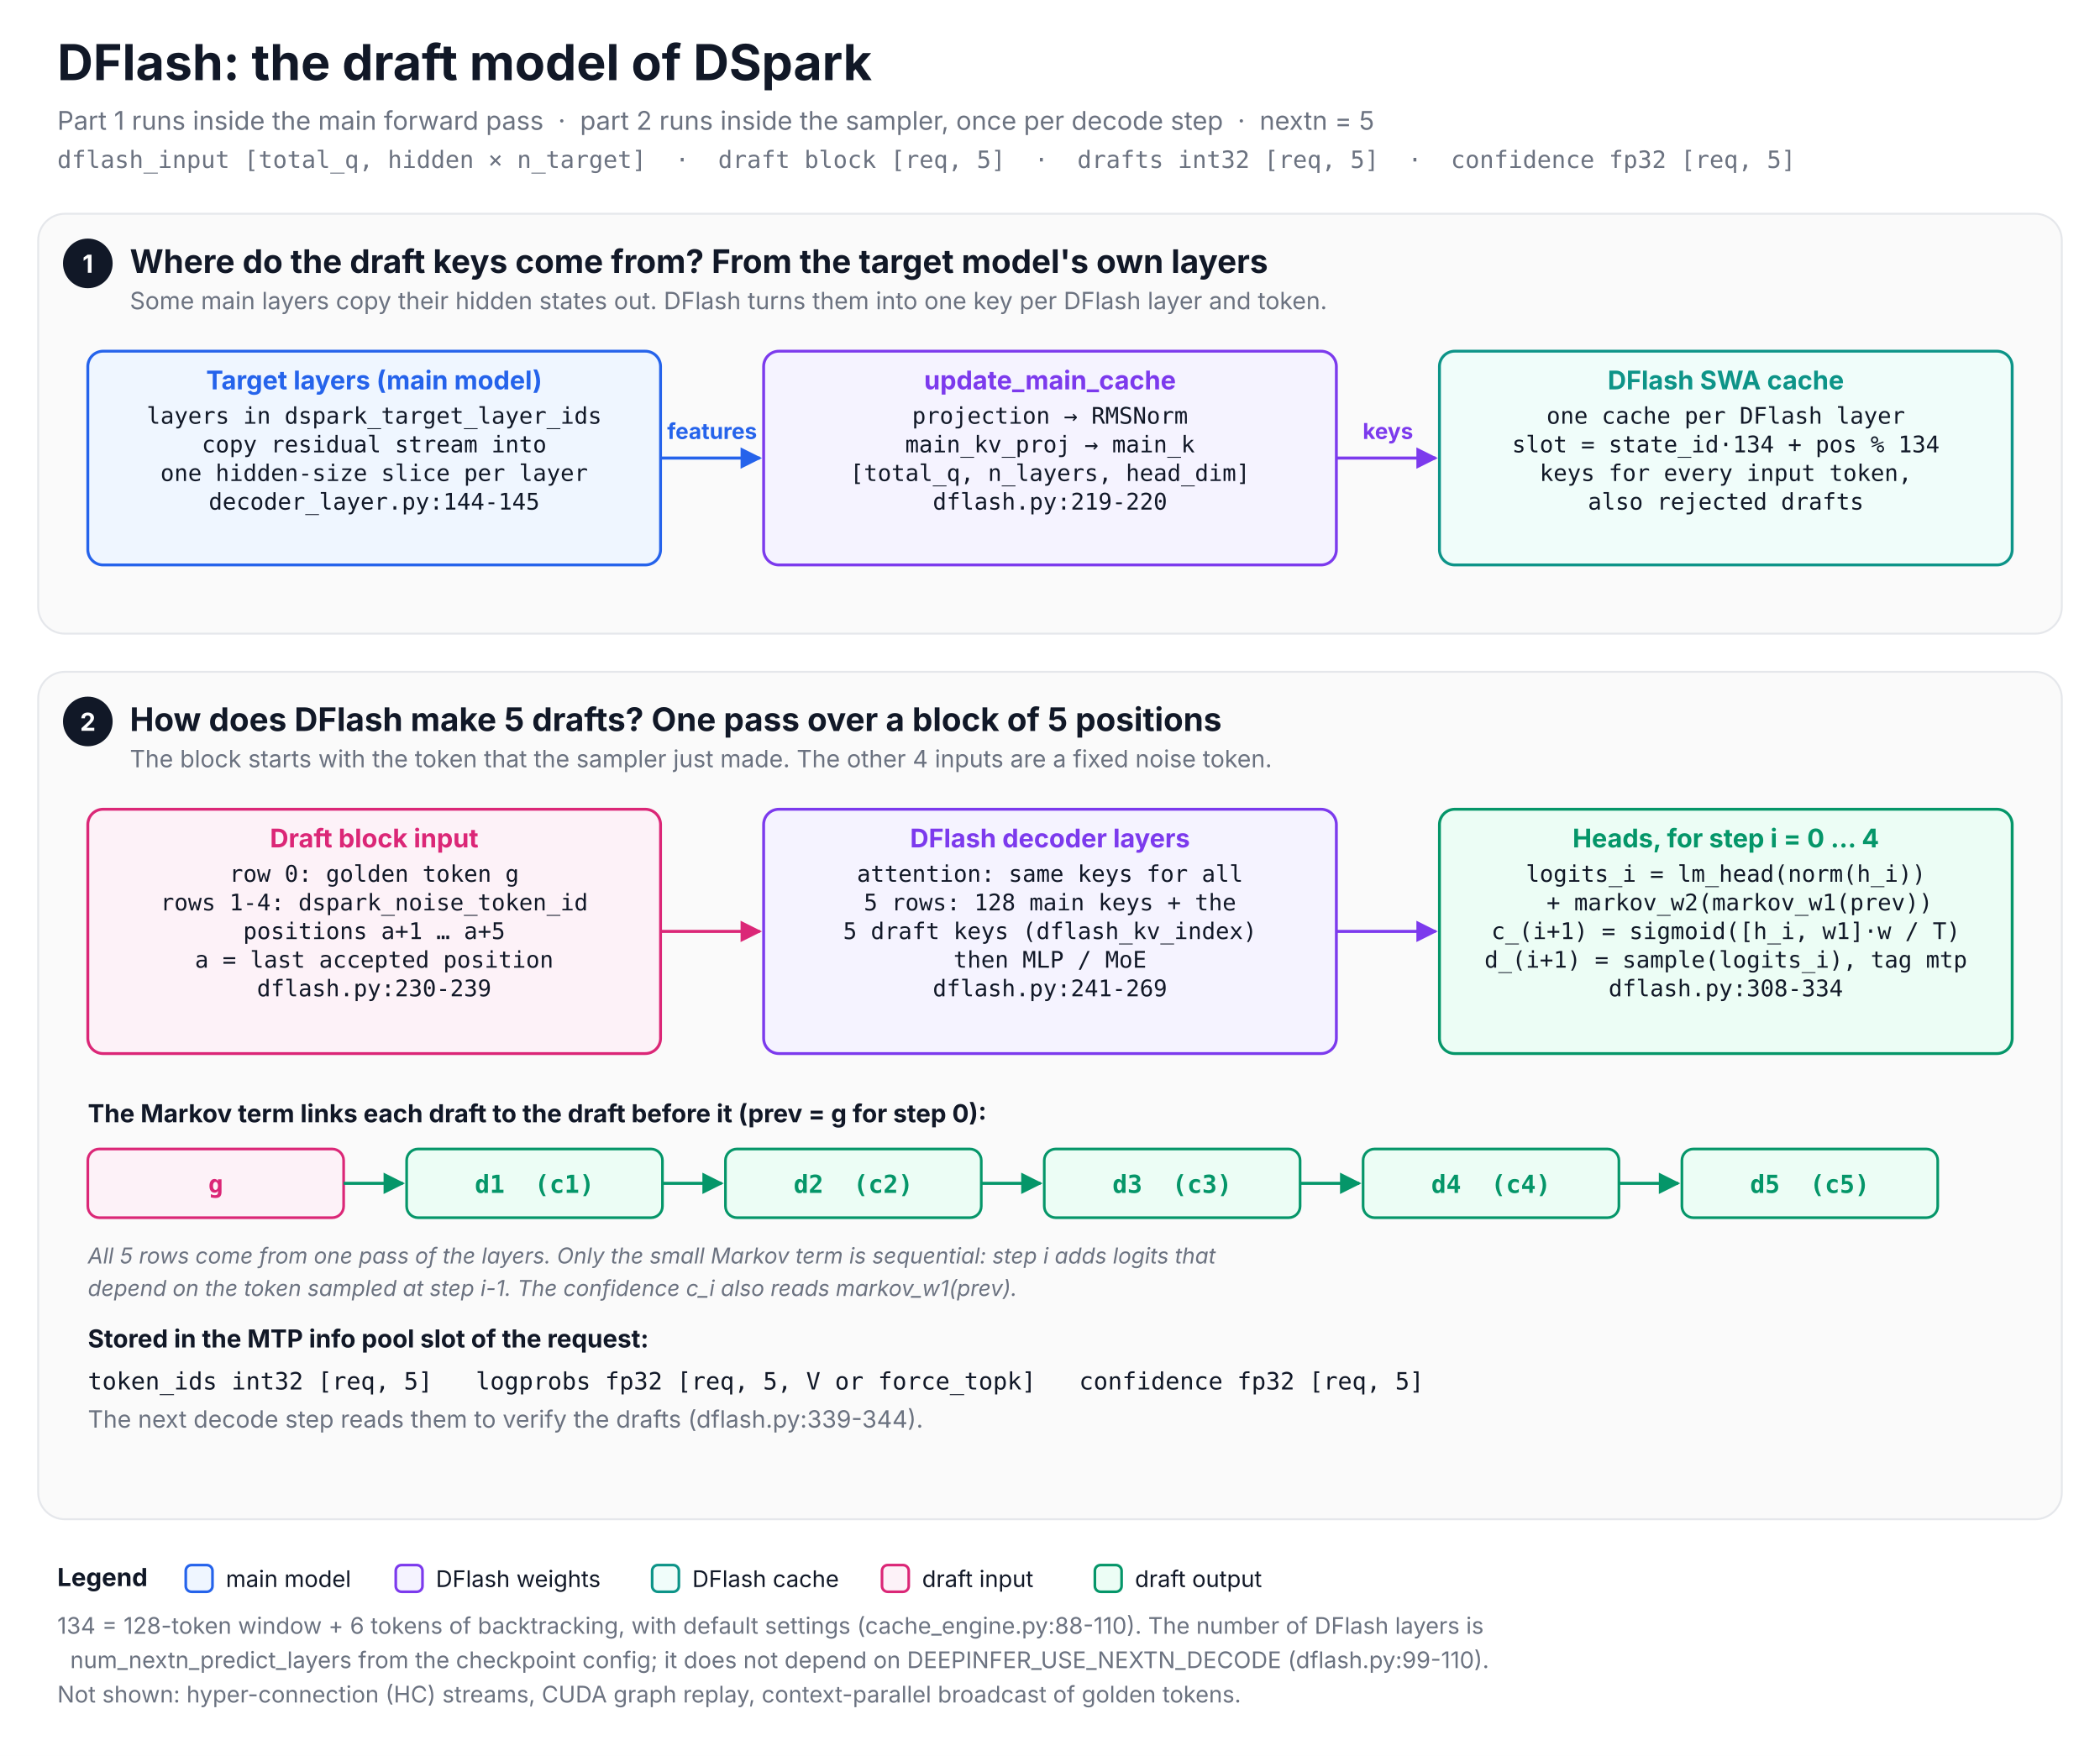
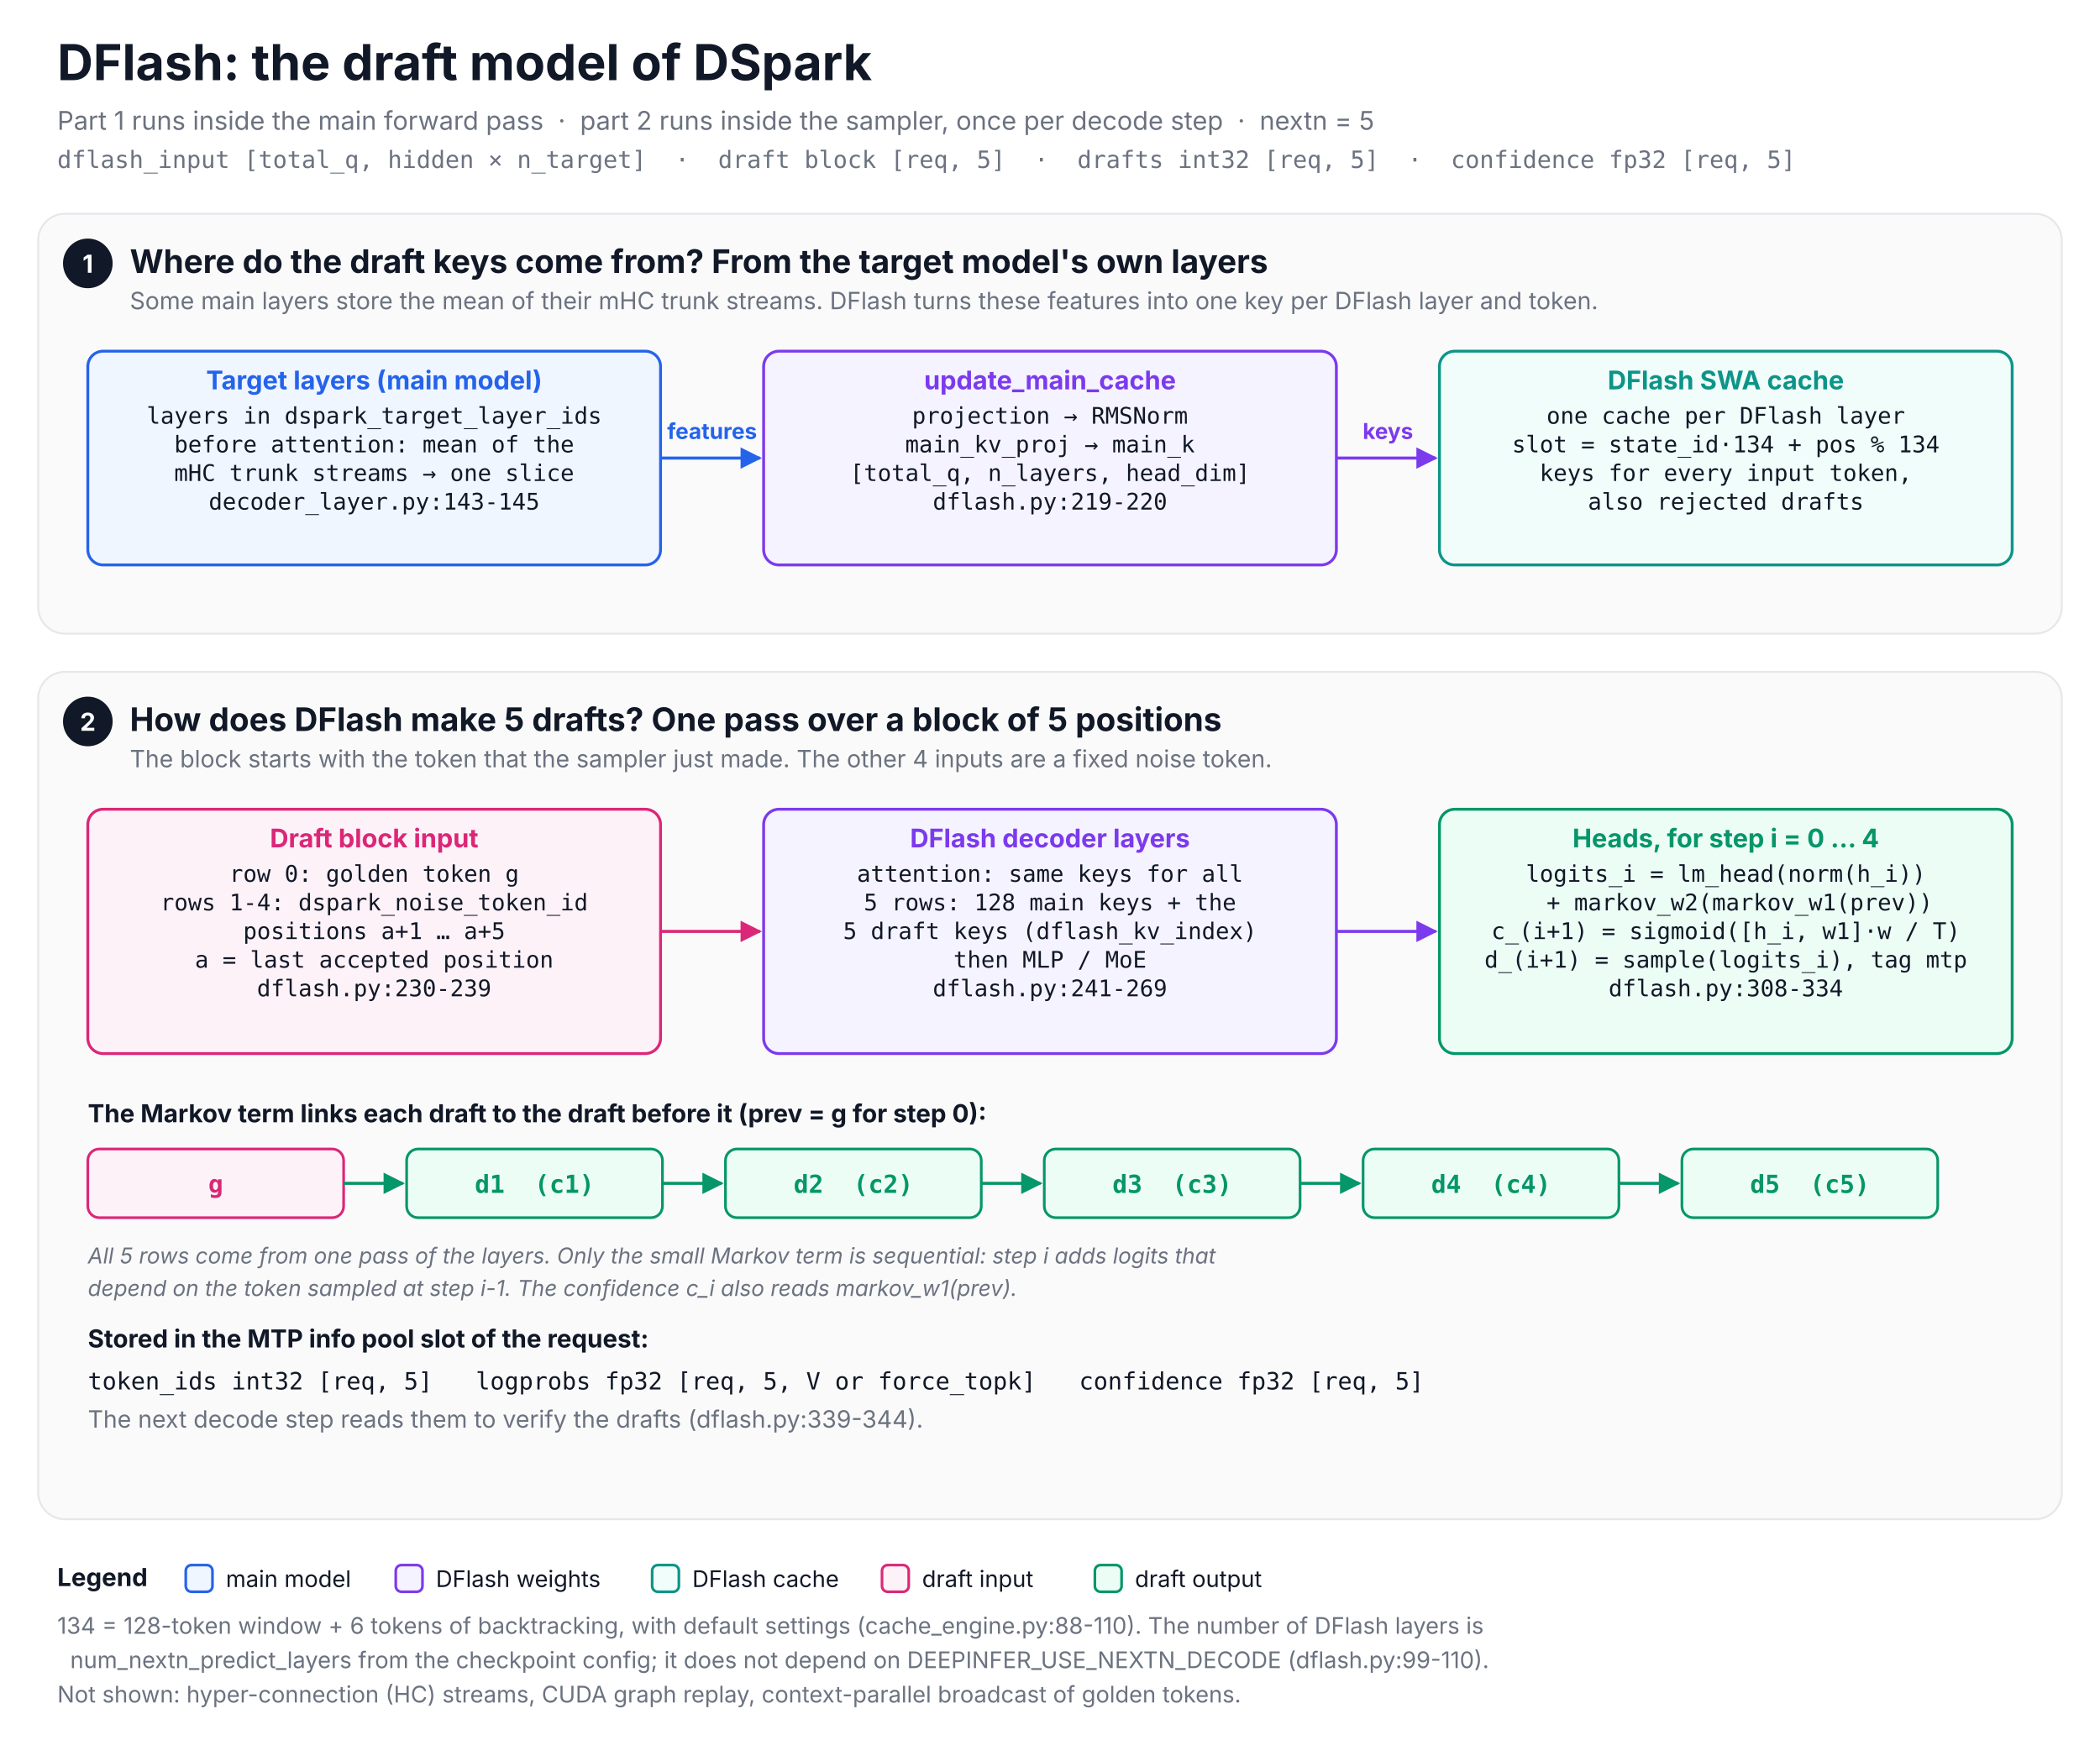
<svg xmlns="http://www.w3.org/2000/svg" width="1100" height="920" viewBox="0 0 1100 920">
  <defs>
    <marker id="m0" viewBox="0 0 10 10" refX="9" refY="5" markerWidth="7" markerHeight="7" orient="auto-start-reverse">
      <path d="M0,0 L10,5 L0,10 z" fill="#2563eb" />
    </marker>
    <marker id="m1" viewBox="0 0 10 10" refX="9" refY="5" markerWidth="7" markerHeight="7" orient="auto-start-reverse">
      <path d="M0,0 L10,5 L0,10 z" fill="#7c3aed" />
    </marker>
    <marker id="m2" viewBox="0 0 10 10" refX="9" refY="5" markerWidth="7" markerHeight="7" orient="auto-start-reverse">
      <path d="M0,0 L10,5 L0,10 z" fill="#db2777" />
    </marker>
    <marker id="m3" viewBox="0 0 10 10" refX="9" refY="5" markerWidth="7" markerHeight="7" orient="auto-start-reverse">
      <path d="M0,0 L10,5 L0,10 z" fill="#059669" />
    </marker>
  </defs>
  <rect width="1100" height="920" fill="#ffffff" />
  <text x="30.0" y="42.0" font-family="Inter,Segoe UI,Helvetica,Arial,sans-serif" font-size="26" fill="#111827" font-weight="bold" text-anchor="start" xml:space="preserve" style="white-space:pre">DFlash: the draft model of DSpark</text>
  <text x="30.0" y="68.0" font-family="Inter,Segoe UI,Helvetica,Arial,sans-serif" font-size="13.5" fill="#6b7280" font-weight="normal" text-anchor="start" xml:space="preserve" style="white-space:pre">Part 1 runs inside the main forward pass  ·  part 2 runs inside the sampler, once per decode step  ·  nextn = 5</text>
  <text x="30.0" y="88.0" font-family="ui-monospace,SFMono-Regular,Menlo,Consolas,monospace" font-size="12.5" fill="#6b7280" font-weight="normal" text-anchor="start" xml:space="preserve" style="white-space:pre">dflash_input [total_q, hidden × n_target]  ·  draft block [req, 5]  ·  drafts int32 [req, 5]  ·  confidence fp32 [req, 5]</text>
  <rect x="20.0" y="112.0" width="1060.0" height="220.0" rx="14" fill="#fafafa" fill-opacity="1.0" stroke="#e5e7eb" stroke-width="1" />
  <circle cx="46.0" cy="138.0" r="13" fill="#111827" />
  <text x="46.0" y="142.9" font-family="Inter,Segoe UI,Helvetica,Arial,sans-serif" font-size="13" fill="#fff" font-weight="bold" text-anchor="middle" xml:space="preserve" style="white-space:pre">1</text>
  <text x="68.0" y="143.0" font-family="Inter,Segoe UI,Helvetica,Arial,sans-serif" font-size="17" fill="#111827" font-weight="bold" text-anchor="start" xml:space="preserve" style="white-space:pre">Where do the draft keys come from? From the target model's own layers</text>
-   <text x="68.0" y="162.0" font-family="Inter,Segoe UI,Helvetica,Arial,sans-serif" font-size="12.5" fill="#6b7280" font-weight="normal" text-anchor="start" xml:space="preserve" style="white-space:pre">Some main layers copy their hidden states out. DFlash turns them into one key per DFlash layer and token.</text>
+   <text x="68.0" y="162.0" font-family="Inter,Segoe UI,Helvetica,Arial,sans-serif" font-size="12.5" fill="#6b7280" font-weight="normal" text-anchor="start" xml:space="preserve" style="white-space:pre">Some main layers store the mean of their mHC trunk streams. DFlash turns these features into one key per DFlash layer and token.</text>
  <rect x="46.0" y="184.0" width="300.0" height="112.0" rx="8" fill="#eff6ff" fill-opacity="1.0" stroke="#2563eb" stroke-width="1.5" />
  <text x="196.0" y="204.0" font-family="Inter,Segoe UI,Helvetica,Arial,sans-serif" font-size="13.5" fill="#2563eb" font-weight="bold" text-anchor="middle" xml:space="preserve" style="white-space:pre">Target layers (main model)</text>
  <text x="196.0" y="222.0" font-family="ui-monospace,SFMono-Regular,Menlo,Consolas,monospace" font-size="12" fill="#111827" font-weight="normal" text-anchor="middle" xml:space="preserve" style="white-space:pre">layers in dspark_target_layer_ids</text>
-   <text x="196.0" y="237.0" font-family="ui-monospace,SFMono-Regular,Menlo,Consolas,monospace" font-size="12" fill="#111827" font-weight="normal" text-anchor="middle" xml:space="preserve" style="white-space:pre">copy residual stream into</text>
-   <text x="196.0" y="252.0" font-family="ui-monospace,SFMono-Regular,Menlo,Consolas,monospace" font-size="12" fill="#111827" font-weight="normal" text-anchor="middle" xml:space="preserve" style="white-space:pre">one hidden-size slice per layer</text>
-   <text x="196.0" y="267.0" font-family="ui-monospace,SFMono-Regular,Menlo,Consolas,monospace" font-size="12" fill="#111827" font-weight="normal" text-anchor="middle" xml:space="preserve" style="white-space:pre">decoder_layer.py:144-145</text>
+   <text x="196.0" y="237.0" font-family="ui-monospace,SFMono-Regular,Menlo,Consolas,monospace" font-size="12" fill="#111827" font-weight="normal" text-anchor="middle" xml:space="preserve" style="white-space:pre">before attention: mean of the</text>
+   <text x="196.0" y="252.0" font-family="ui-monospace,SFMono-Regular,Menlo,Consolas,monospace" font-size="12" fill="#111827" font-weight="normal" text-anchor="middle" xml:space="preserve" style="white-space:pre">mHC trunk streams → one slice</text>
+   <text x="196.0" y="267.0" font-family="ui-monospace,SFMono-Regular,Menlo,Consolas,monospace" font-size="12" fill="#111827" font-weight="normal" text-anchor="middle" xml:space="preserve" style="white-space:pre">decoder_layer.py:143-145</text>
  <rect x="400.0" y="184.0" width="300.0" height="112.0" rx="8" fill="#f5f3ff" fill-opacity="1.0" stroke="#7c3aed" stroke-width="1.5" />
  <text x="550.0" y="204.0" font-family="Inter,Segoe UI,Helvetica,Arial,sans-serif" font-size="13.5" fill="#7c3aed" font-weight="bold" text-anchor="middle" xml:space="preserve" style="white-space:pre">update_main_cache</text>
  <text x="550.0" y="222.0" font-family="ui-monospace,SFMono-Regular,Menlo,Consolas,monospace" font-size="12" fill="#111827" font-weight="normal" text-anchor="middle" xml:space="preserve" style="white-space:pre">projection → RMSNorm</text>
  <text x="550.0" y="237.0" font-family="ui-monospace,SFMono-Regular,Menlo,Consolas,monospace" font-size="12" fill="#111827" font-weight="normal" text-anchor="middle" xml:space="preserve" style="white-space:pre">main_kv_proj → main_k</text>
  <text x="550.0" y="252.0" font-family="ui-monospace,SFMono-Regular,Menlo,Consolas,monospace" font-size="12" fill="#111827" font-weight="normal" text-anchor="middle" xml:space="preserve" style="white-space:pre">[total_q, n_layers, head_dim]</text>
  <text x="550.0" y="267.0" font-family="ui-monospace,SFMono-Regular,Menlo,Consolas,monospace" font-size="12" fill="#111827" font-weight="normal" text-anchor="middle" xml:space="preserve" style="white-space:pre">dflash.py:219-220</text>
  <rect x="754.0" y="184.0" width="300.0" height="112.0" rx="8" fill="#f0fdfa" fill-opacity="1.0" stroke="#0d9488" stroke-width="1.5" />
  <text x="904.0" y="204.0" font-family="Inter,Segoe UI,Helvetica,Arial,sans-serif" font-size="13.5" fill="#0d9488" font-weight="bold" text-anchor="middle" xml:space="preserve" style="white-space:pre">DFlash SWA cache</text>
  <text x="904.0" y="222.0" font-family="ui-monospace,SFMono-Regular,Menlo,Consolas,monospace" font-size="12" fill="#111827" font-weight="normal" text-anchor="middle" xml:space="preserve" style="white-space:pre">one cache per DFlash layer</text>
  <text x="904.0" y="237.0" font-family="ui-monospace,SFMono-Regular,Menlo,Consolas,monospace" font-size="12" fill="#111827" font-weight="normal" text-anchor="middle" xml:space="preserve" style="white-space:pre">slot = state_id·134 + pos % 134</text>
  <text x="904.0" y="252.0" font-family="ui-monospace,SFMono-Regular,Menlo,Consolas,monospace" font-size="12" fill="#111827" font-weight="normal" text-anchor="middle" xml:space="preserve" style="white-space:pre">keys for every input token,</text>
  <text x="904.0" y="267.0" font-family="ui-monospace,SFMono-Regular,Menlo,Consolas,monospace" font-size="12" fill="#111827" font-weight="normal" text-anchor="middle" xml:space="preserve" style="white-space:pre">also rejected drafts</text>
  <line x1="346.0" y1="240.0" x2="398.0" y2="240.0" stroke="#2563eb" stroke-width="1.6" marker-end="url(#m0)" />
  <text x="373.0" y="230.0" font-family="Inter,Segoe UI,Helvetica,Arial,sans-serif" font-size="11.5" fill="#2563eb" font-weight="bold" text-anchor="middle" xml:space="preserve" style="white-space:pre">features</text>
  <line x1="700.0" y1="240.0" x2="752.0" y2="240.0" stroke="#7c3aed" stroke-width="1.6" marker-end="url(#m1)" />
  <text x="727.0" y="230.0" font-family="Inter,Segoe UI,Helvetica,Arial,sans-serif" font-size="11.5" fill="#7c3aed" font-weight="bold" text-anchor="middle" xml:space="preserve" style="white-space:pre">keys</text>
  <rect x="20.0" y="352.0" width="1060.0" height="444.0" rx="14" fill="#fafafa" fill-opacity="1.0" stroke="#e5e7eb" stroke-width="1" />
  <circle cx="46.0" cy="378.0" r="13" fill="#111827" />
  <text x="46.0" y="382.9" font-family="Inter,Segoe UI,Helvetica,Arial,sans-serif" font-size="13" fill="#fff" font-weight="bold" text-anchor="middle" xml:space="preserve" style="white-space:pre">2</text>
  <text x="68.0" y="383.0" font-family="Inter,Segoe UI,Helvetica,Arial,sans-serif" font-size="17" fill="#111827" font-weight="bold" text-anchor="start" xml:space="preserve" style="white-space:pre">How does DFlash make 5 drafts? One pass over a block of 5 positions</text>
  <text x="68.0" y="402.0" font-family="Inter,Segoe UI,Helvetica,Arial,sans-serif" font-size="12.5" fill="#6b7280" font-weight="normal" text-anchor="start" xml:space="preserve" style="white-space:pre">The block starts with the token that the sampler just made. The other 4 inputs are a fixed noise token.</text>
  <rect x="46.0" y="424.0" width="300.0" height="128.0" rx="8" fill="#fdf2f8" fill-opacity="1.0" stroke="#db2777" stroke-width="1.5" />
  <text x="196.0" y="444.0" font-family="Inter,Segoe UI,Helvetica,Arial,sans-serif" font-size="13.5" fill="#db2777" font-weight="bold" text-anchor="middle" xml:space="preserve" style="white-space:pre">Draft block input</text>
  <text x="196.0" y="462.0" font-family="ui-monospace,SFMono-Regular,Menlo,Consolas,monospace" font-size="12" fill="#111827" font-weight="normal" text-anchor="middle" xml:space="preserve" style="white-space:pre">row 0: golden token g</text>
  <text x="196.0" y="477.0" font-family="ui-monospace,SFMono-Regular,Menlo,Consolas,monospace" font-size="12" fill="#111827" font-weight="normal" text-anchor="middle" xml:space="preserve" style="white-space:pre">rows 1-4: dspark_noise_token_id</text>
  <text x="196.0" y="492.0" font-family="ui-monospace,SFMono-Regular,Menlo,Consolas,monospace" font-size="12" fill="#111827" font-weight="normal" text-anchor="middle" xml:space="preserve" style="white-space:pre">positions a+1 … a+5</text>
  <text x="196.0" y="507.0" font-family="ui-monospace,SFMono-Regular,Menlo,Consolas,monospace" font-size="12" fill="#111827" font-weight="normal" text-anchor="middle" xml:space="preserve" style="white-space:pre">a = last accepted position</text>
  <text x="196.0" y="522.0" font-family="ui-monospace,SFMono-Regular,Menlo,Consolas,monospace" font-size="12" fill="#111827" font-weight="normal" text-anchor="middle" xml:space="preserve" style="white-space:pre">dflash.py:230-239</text>
  <rect x="400.0" y="424.0" width="300.0" height="128.0" rx="8" fill="#f5f3ff" fill-opacity="1.0" stroke="#7c3aed" stroke-width="1.5" />
  <text x="550.0" y="444.0" font-family="Inter,Segoe UI,Helvetica,Arial,sans-serif" font-size="13.5" fill="#7c3aed" font-weight="bold" text-anchor="middle" xml:space="preserve" style="white-space:pre">DFlash decoder layers</text>
  <text x="550.0" y="462.0" font-family="ui-monospace,SFMono-Regular,Menlo,Consolas,monospace" font-size="12" fill="#111827" font-weight="normal" text-anchor="middle" xml:space="preserve" style="white-space:pre">attention: same keys for all</text>
  <text x="550.0" y="477.0" font-family="ui-monospace,SFMono-Regular,Menlo,Consolas,monospace" font-size="12" fill="#111827" font-weight="normal" text-anchor="middle" xml:space="preserve" style="white-space:pre">5 rows: 128 main keys + the</text>
  <text x="550.0" y="492.0" font-family="ui-monospace,SFMono-Regular,Menlo,Consolas,monospace" font-size="12" fill="#111827" font-weight="normal" text-anchor="middle" xml:space="preserve" style="white-space:pre">5 draft keys (dflash_kv_index)</text>
  <text x="550.0" y="507.0" font-family="ui-monospace,SFMono-Regular,Menlo,Consolas,monospace" font-size="12" fill="#111827" font-weight="normal" text-anchor="middle" xml:space="preserve" style="white-space:pre">then MLP / MoE</text>
  <text x="550.0" y="522.0" font-family="ui-monospace,SFMono-Regular,Menlo,Consolas,monospace" font-size="12" fill="#111827" font-weight="normal" text-anchor="middle" xml:space="preserve" style="white-space:pre">dflash.py:241-269</text>
  <rect x="754.0" y="424.0" width="300.0" height="128.0" rx="8" fill="#ecfdf5" fill-opacity="1.0" stroke="#059669" stroke-width="1.5" />
  <text x="904.0" y="444.0" font-family="Inter,Segoe UI,Helvetica,Arial,sans-serif" font-size="13.5" fill="#059669" font-weight="bold" text-anchor="middle" xml:space="preserve" style="white-space:pre">Heads, for step i = 0 … 4</text>
  <text x="904.0" y="462.0" font-family="ui-monospace,SFMono-Regular,Menlo,Consolas,monospace" font-size="12" fill="#111827" font-weight="normal" text-anchor="middle" xml:space="preserve" style="white-space:pre">logits_i = lm_head(norm(h_i))</text>
  <text x="904.0" y="477.0" font-family="ui-monospace,SFMono-Regular,Menlo,Consolas,monospace" font-size="12" fill="#111827" font-weight="normal" text-anchor="middle" xml:space="preserve" style="white-space:pre">  + markov_w2(markov_w1(prev))</text>
  <text x="904.0" y="492.0" font-family="ui-monospace,SFMono-Regular,Menlo,Consolas,monospace" font-size="12" fill="#111827" font-weight="normal" text-anchor="middle" xml:space="preserve" style="white-space:pre">c_(i+1) = sigmoid([h_i, w1]·w / T)</text>
  <text x="904.0" y="507.0" font-family="ui-monospace,SFMono-Regular,Menlo,Consolas,monospace" font-size="12" fill="#111827" font-weight="normal" text-anchor="middle" xml:space="preserve" style="white-space:pre">d_(i+1) = sample(logits_i), tag mtp</text>
  <text x="904.0" y="522.0" font-family="ui-monospace,SFMono-Regular,Menlo,Consolas,monospace" font-size="12" fill="#111827" font-weight="normal" text-anchor="middle" xml:space="preserve" style="white-space:pre">dflash.py:308-334</text>
  <line x1="346.0" y1="488.0" x2="398.0" y2="488.0" stroke="#db2777" stroke-width="1.6" marker-end="url(#m2)" />
  <line x1="700.0" y1="488.0" x2="752.0" y2="488.0" stroke="#7c3aed" stroke-width="1.6" marker-end="url(#m1)" />
  <text x="46.0" y="588.0" font-family="Inter,Segoe UI,Helvetica,Arial,sans-serif" font-size="13" fill="#111827" font-weight="bold" text-anchor="start" xml:space="preserve" style="white-space:pre">The Markov term links each draft to the draft before it (prev = g for step 0):</text>
  <rect x="46.0" y="602.0" width="134.0" height="36.0" rx="6" fill="#fdf2f8" fill-opacity="1.0" stroke="#db2777" stroke-width="1.4" />
  <text x="113.0" y="625.0" font-family="ui-monospace,SFMono-Regular,Menlo,Consolas,monospace" font-size="13" fill="#db2777" font-weight="bold" text-anchor="middle" xml:space="preserve" style="white-space:pre">g</text>
  <rect x="213.0" y="602.0" width="134.0" height="36.0" rx="6" fill="#ecfdf5" fill-opacity="1.0" stroke="#059669" stroke-width="1.4" />
  <text x="280.0" y="625.0" font-family="ui-monospace,SFMono-Regular,Menlo,Consolas,monospace" font-size="13" fill="#059669" font-weight="bold" text-anchor="middle" xml:space="preserve" style="white-space:pre">d1  (c1)</text>
  <line x1="180.0" y1="620.0" x2="211.0" y2="620.0" stroke="#059669" stroke-width="1.6" marker-end="url(#m3)" />
  <rect x="380.0" y="602.0" width="134.0" height="36.0" rx="6" fill="#ecfdf5" fill-opacity="1.0" stroke="#059669" stroke-width="1.4" />
  <text x="447.0" y="625.0" font-family="ui-monospace,SFMono-Regular,Menlo,Consolas,monospace" font-size="13" fill="#059669" font-weight="bold" text-anchor="middle" xml:space="preserve" style="white-space:pre">d2  (c2)</text>
  <line x1="347.0" y1="620.0" x2="378.0" y2="620.0" stroke="#059669" stroke-width="1.6" marker-end="url(#m3)" />
  <rect x="547.0" y="602.0" width="134.0" height="36.0" rx="6" fill="#ecfdf5" fill-opacity="1.0" stroke="#059669" stroke-width="1.4" />
  <text x="614.0" y="625.0" font-family="ui-monospace,SFMono-Regular,Menlo,Consolas,monospace" font-size="13" fill="#059669" font-weight="bold" text-anchor="middle" xml:space="preserve" style="white-space:pre">d3  (c3)</text>
  <line x1="514.0" y1="620.0" x2="545.0" y2="620.0" stroke="#059669" stroke-width="1.6" marker-end="url(#m3)" />
  <rect x="714.0" y="602.0" width="134.0" height="36.0" rx="6" fill="#ecfdf5" fill-opacity="1.0" stroke="#059669" stroke-width="1.4" />
  <text x="781.0" y="625.0" font-family="ui-monospace,SFMono-Regular,Menlo,Consolas,monospace" font-size="13" fill="#059669" font-weight="bold" text-anchor="middle" xml:space="preserve" style="white-space:pre">d4  (c4)</text>
  <line x1="681.0" y1="620.0" x2="712.0" y2="620.0" stroke="#059669" stroke-width="1.6" marker-end="url(#m3)" />
  <rect x="881.0" y="602.0" width="134.0" height="36.0" rx="6" fill="#ecfdf5" fill-opacity="1.0" stroke="#059669" stroke-width="1.4" />
  <text x="948.0" y="625.0" font-family="ui-monospace,SFMono-Regular,Menlo,Consolas,monospace" font-size="13" fill="#059669" font-weight="bold" text-anchor="middle" xml:space="preserve" style="white-space:pre">d5  (c5)</text>
  <line x1="848.0" y1="620.0" x2="879.0" y2="620.0" stroke="#059669" stroke-width="1.6" marker-end="url(#m3)" />
  <text x="46.0" y="662.0" font-family="Inter,Segoe UI,Helvetica,Arial,sans-serif" font-size="11.5" fill="#6b7280" font-weight="normal" text-anchor="start" xml:space="preserve" style="white-space:pre" font-style="italic">All 5 rows come from one pass of the layers. Only the small Markov term is sequential: step i adds logits that</text>
  <text x="46.0" y="679.0" font-family="Inter,Segoe UI,Helvetica,Arial,sans-serif" font-size="11.5" fill="#6b7280" font-weight="normal" text-anchor="start" xml:space="preserve" style="white-space:pre" font-style="italic">depend on the token sampled at step i-1. The confidence c_i also reads markov_w1(prev).</text>
  <text x="46.0" y="706.0" font-family="Inter,Segoe UI,Helvetica,Arial,sans-serif" font-size="13" fill="#111827" font-weight="bold" text-anchor="start" xml:space="preserve" style="white-space:pre">Stored in the MTP info pool slot of the request:</text>
  <text x="46.0" y="728.0" font-family="ui-monospace,SFMono-Regular,Menlo,Consolas,monospace" font-size="12.5" fill="#111827" font-weight="normal" text-anchor="start" xml:space="preserve" style="white-space:pre">token_ids int32 [req, 5]   logprobs fp32 [req, 5, V or force_topk]   confidence fp32 [req, 5]</text>
  <text x="46.0" y="748.0" font-family="Inter,Segoe UI,Helvetica,Arial,sans-serif" font-size="12.5" fill="#6b7280" font-weight="normal" text-anchor="start" xml:space="preserve" style="white-space:pre">The next decode step reads them to verify the drafts (dflash.py:339-344).</text>
  <text x="30.0" y="831.0" font-family="Inter,Segoe UI,Helvetica,Arial,sans-serif" font-size="13" fill="#111827" font-weight="bold" text-anchor="start" xml:space="preserve" style="white-space:pre">Legend</text>
  <rect x="97.3" y="820.0" width="14.0" height="14.0" rx="3" fill="#eff6ff" fill-opacity="1.0" stroke="#2563eb" stroke-width="1.4" />
  <text x="118.3" y="831.5" font-family="Inter,Segoe UI,Helvetica,Arial,sans-serif" font-size="12" fill="#111827" font-weight="normal" text-anchor="start" xml:space="preserve" style="white-space:pre">main model</text>
  <rect x="207.3" y="820.0" width="14.0" height="14.0" rx="3" fill="#f5f3ff" fill-opacity="1.0" stroke="#7c3aed" stroke-width="1.4" />
  <text x="228.3" y="831.5" font-family="Inter,Segoe UI,Helvetica,Arial,sans-serif" font-size="12" fill="#111827" font-weight="normal" text-anchor="start" xml:space="preserve" style="white-space:pre">DFlash weights</text>
  <rect x="341.6" y="820.0" width="14.0" height="14.0" rx="3" fill="#f0fdfa" fill-opacity="1.0" stroke="#0d9488" stroke-width="1.4" />
  <text x="362.6" y="831.5" font-family="Inter,Segoe UI,Helvetica,Arial,sans-serif" font-size="12" fill="#111827" font-weight="normal" text-anchor="start" xml:space="preserve" style="white-space:pre">DFlash cache</text>
  <rect x="462.0" y="820.0" width="14.0" height="14.0" rx="3" fill="#fdf2f8" fill-opacity="1.0" stroke="#db2777" stroke-width="1.4" />
  <text x="483.0" y="831.5" font-family="Inter,Segoe UI,Helvetica,Arial,sans-serif" font-size="12" fill="#111827" font-weight="normal" text-anchor="start" xml:space="preserve" style="white-space:pre">draft input</text>
  <rect x="573.5" y="820.0" width="14.0" height="14.0" rx="3" fill="#ecfdf5" fill-opacity="1.0" stroke="#059669" stroke-width="1.4" />
  <text x="594.5" y="831.5" font-family="Inter,Segoe UI,Helvetica,Arial,sans-serif" font-size="12" fill="#111827" font-weight="normal" text-anchor="start" xml:space="preserve" style="white-space:pre">draft output</text>
  <text x="30.0" y="856.0" font-family="Inter,Segoe UI,Helvetica,Arial,sans-serif" font-size="12" fill="#6b7280" font-weight="normal" text-anchor="start" xml:space="preserve" style="white-space:pre">134 = 128-token window + 6 tokens of backtracking, with default settings (cache_engine.py:88-110). The number of DFlash layers is</text>
  <text x="30.0" y="874.0" font-family="Inter,Segoe UI,Helvetica,Arial,sans-serif" font-size="12" fill="#6b7280" font-weight="normal" text-anchor="start" xml:space="preserve" style="white-space:pre">  num_nextn_predict_layers from the checkpoint config; it does not depend on DEEPINFER_USE_NEXTN_DECODE (dflash.py:99-110).</text>
  <text x="30.0" y="892.0" font-family="Inter,Segoe UI,Helvetica,Arial,sans-serif" font-size="12" fill="#6b7280" font-weight="normal" text-anchor="start" xml:space="preserve" style="white-space:pre">Not shown: hyper-connection (HC) streams, CUDA graph replay, context-parallel broadcast of golden tokens.</text>
</svg>
